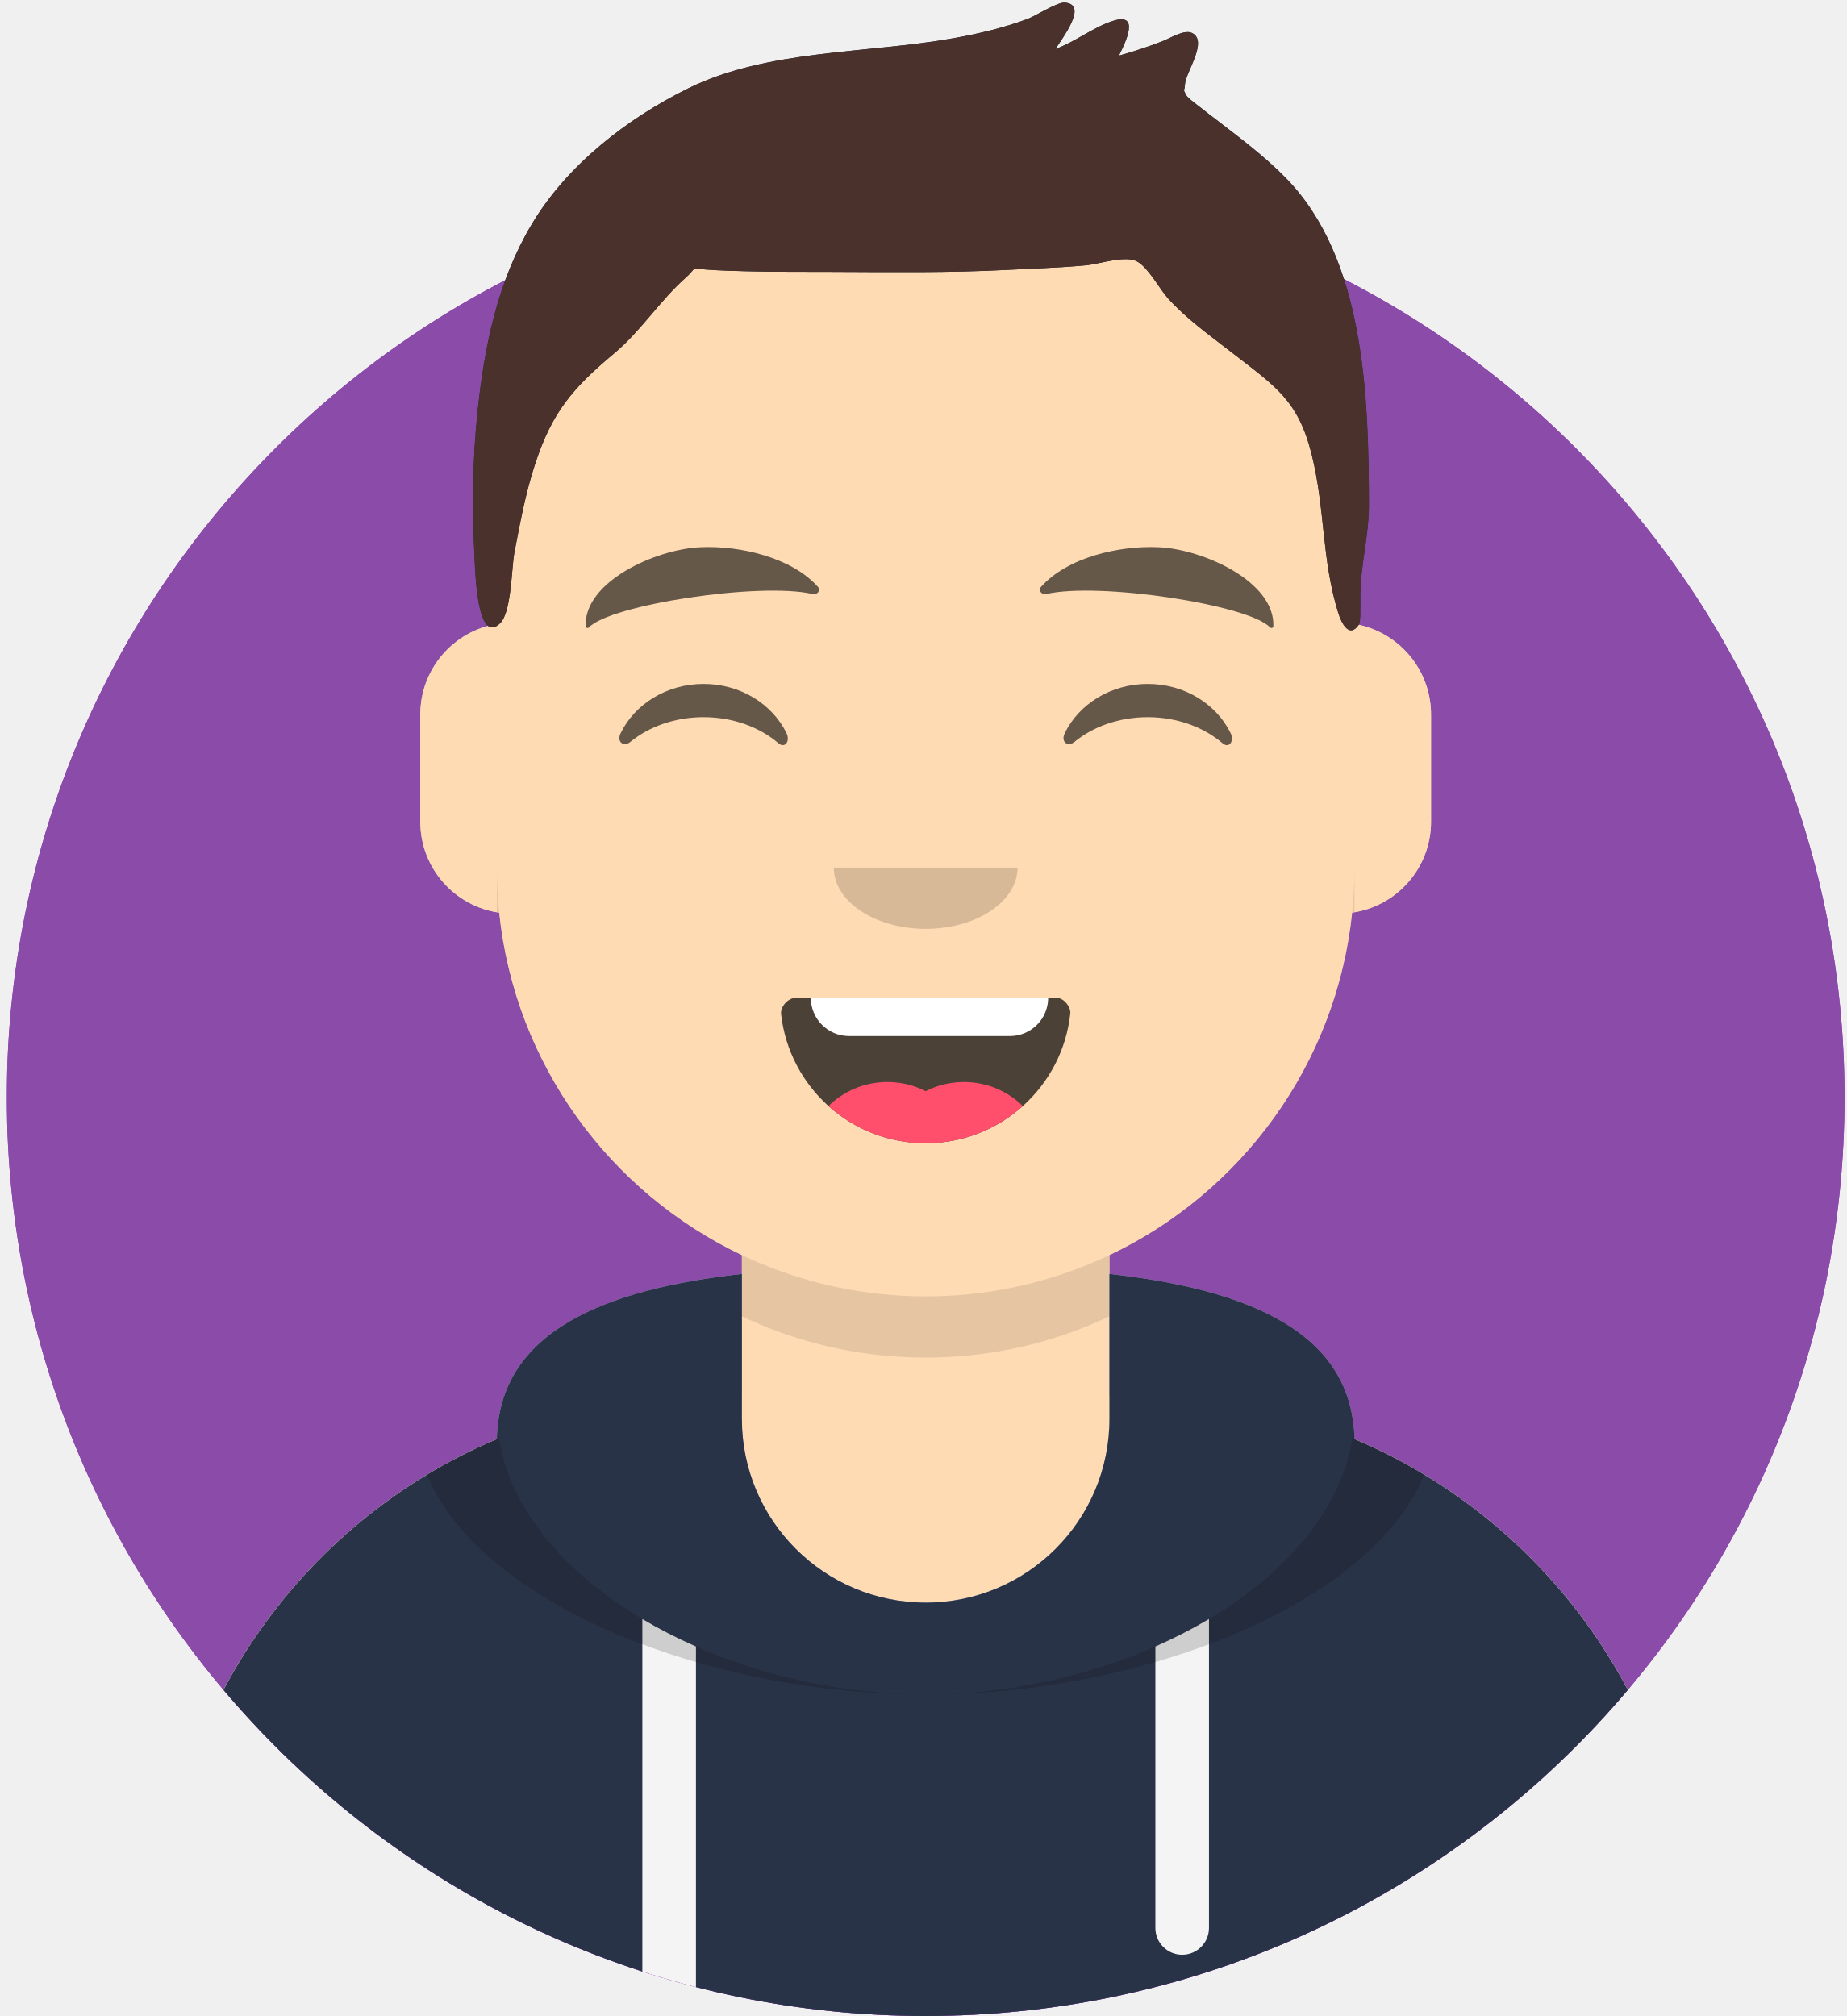
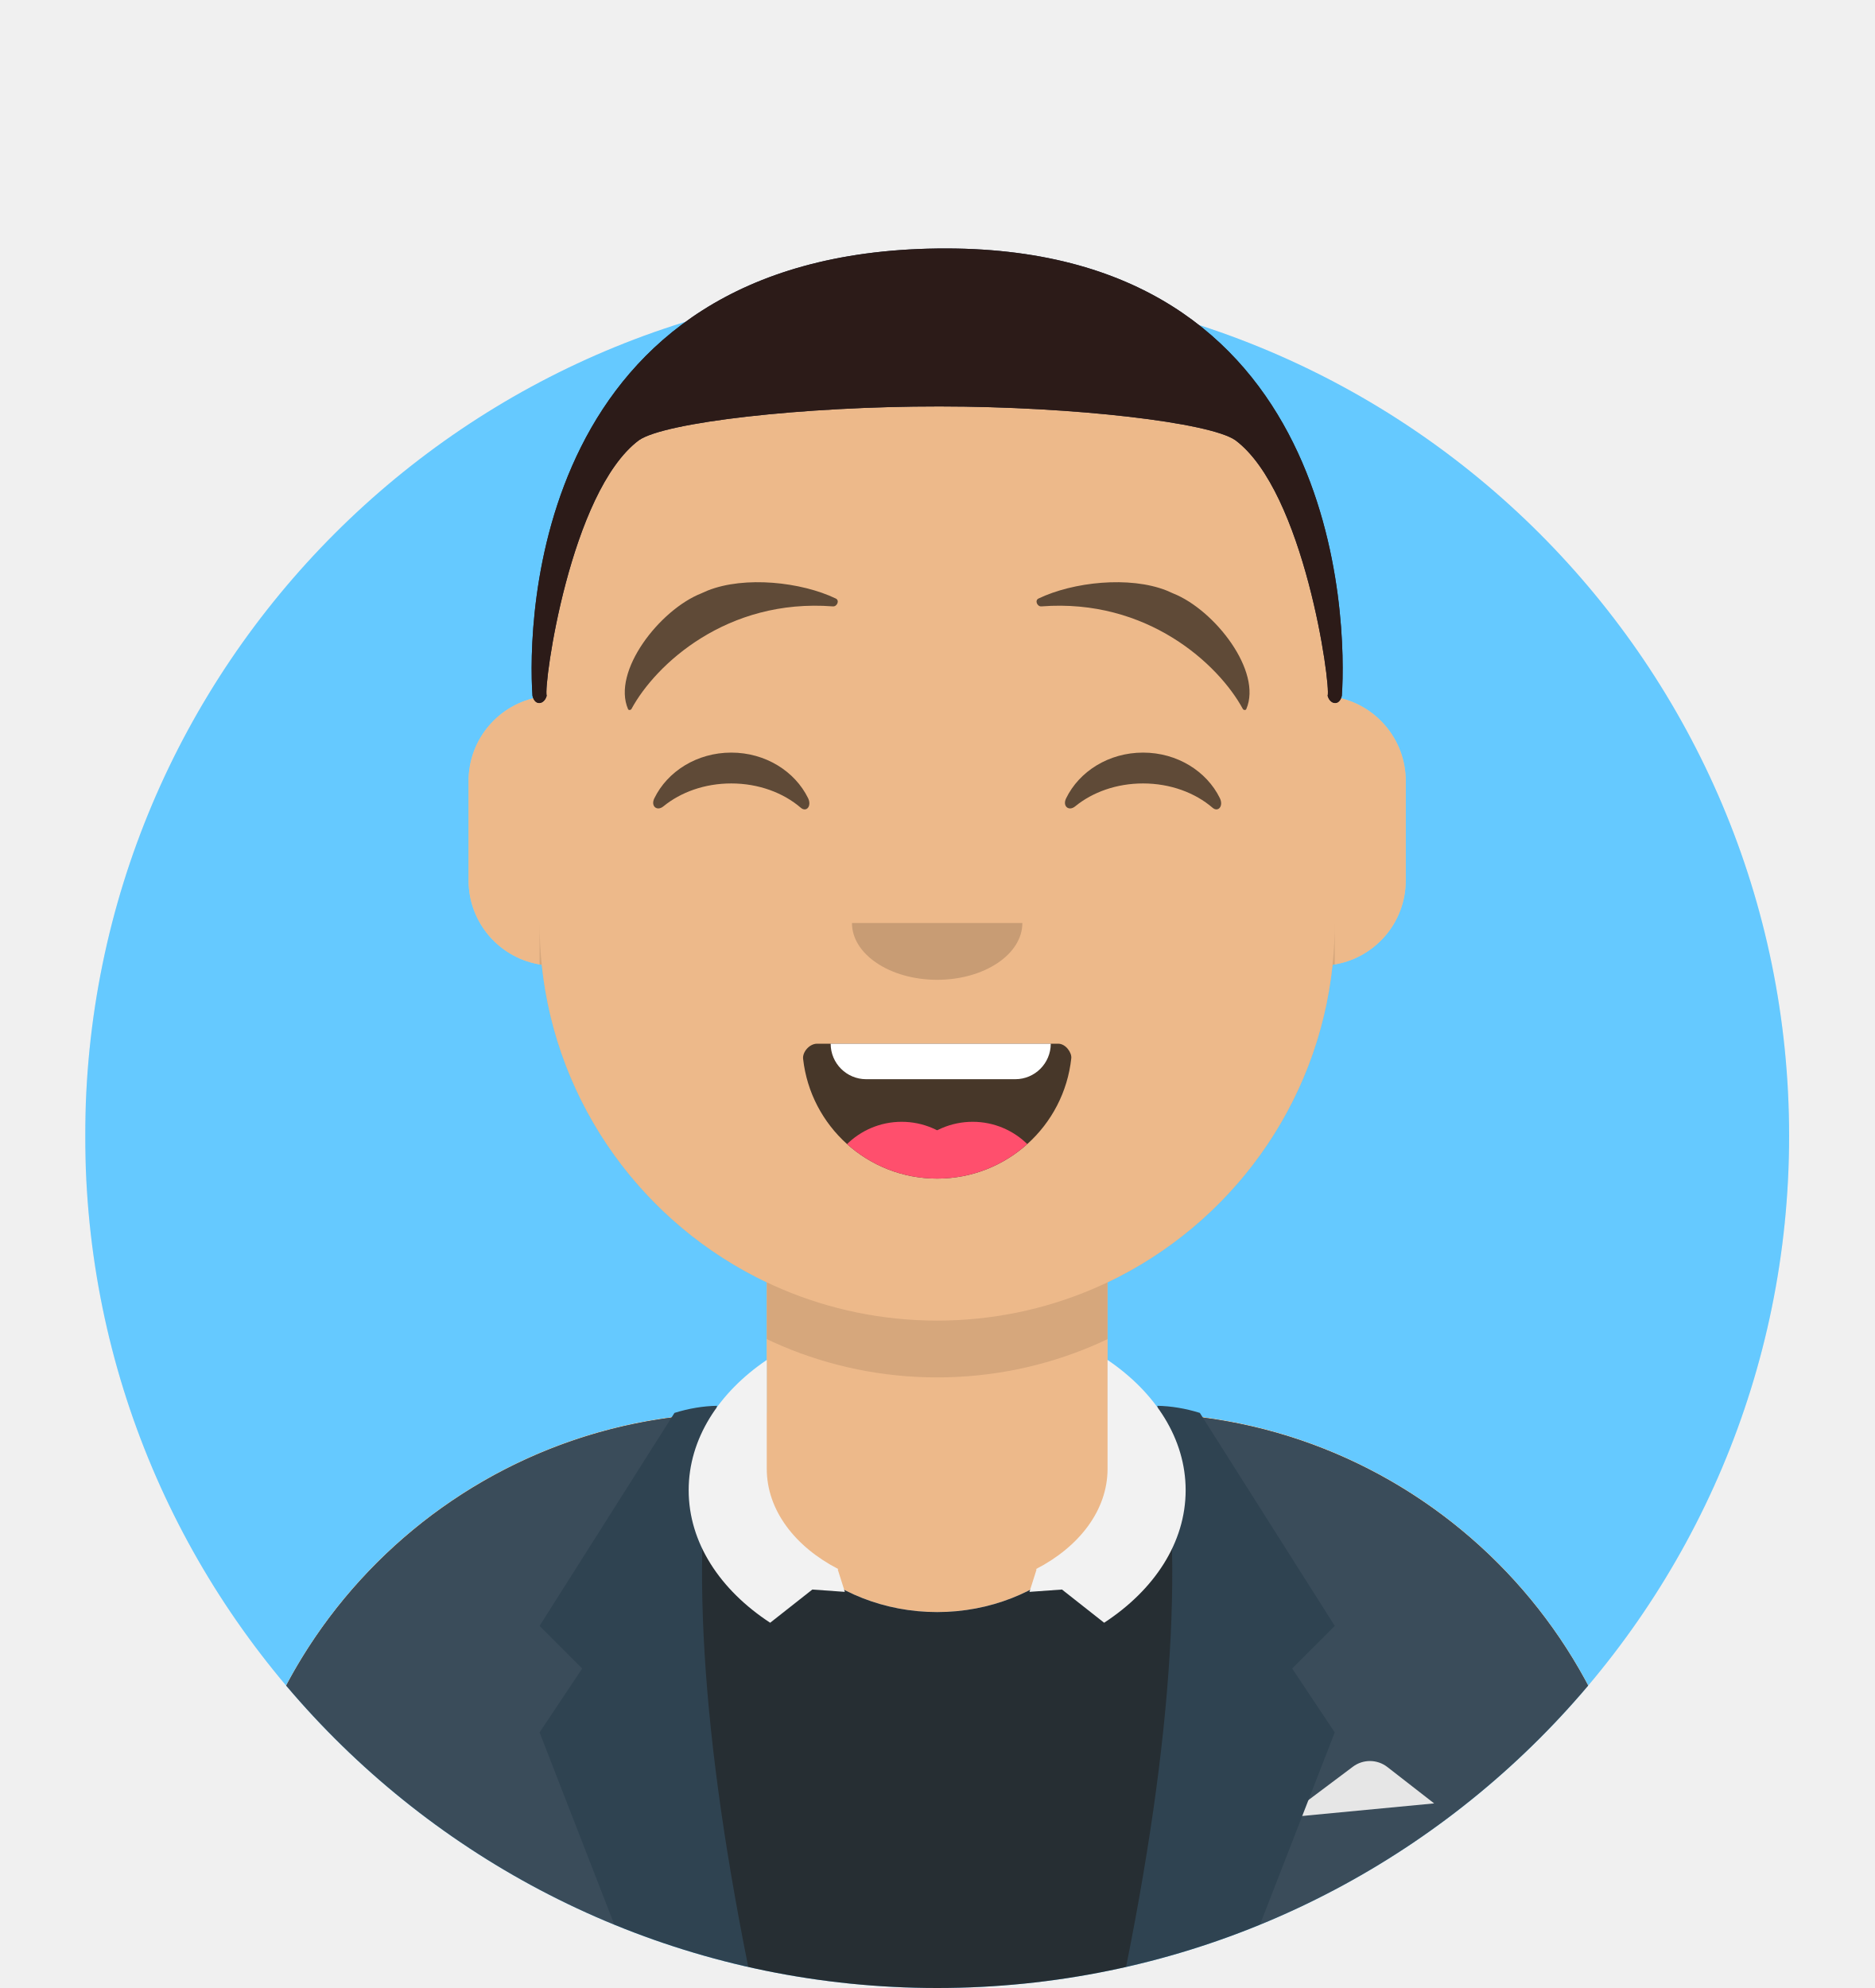
- <svg xmlns="http://www.w3.org/2000/svg" xmlns:xlink="http://www.w3.org/1999/xlink" width="217px" height="237px" viewBox="0 0 217 237" version="1.1">
+ <svg xmlns="http://www.w3.org/2000/svg" xmlns:xlink="http://www.w3.org/1999/xlink" width="264px" height="280px" viewBox="0 0 264 280" version="1.1">
  <defs>
-     <circle id="path-1" cx="108" cy="108" r="108" />
-     <path d="M-3.19744231e-14,144 L-3.19744231e-14,-1.42108547e-14 L237.6,-1.42108547e-14 L237.6,144 L226.8,144 C226.8,203.647 178.447,252 118.8,252 C59.153,252 10.8,203.647 10.8,144 L10.8,144 L-3.19744231e-14,144 Z" id="path-3" />
-     <path d="M90,0 C117.835,-5.11323436e-15 140.4,22.565 140.4,50.4 L140.401,55.949 C145.508,56.807 149.4,61.249 149.4,66.6 L149.4,79.2 C149.4,84.647 145.367,89.152 140.125,89.893 C138.265,107.718 127.114,122.78 111.601,130.149 L111.6,146.7 L115.2,146.7 C150.988,146.7 180,175.712 180,211.5 L180,219.6 L0,219.6 L0,211.5 C-4.38277231e-15,175.712 29.012,146.7 64.8,146.7 L68.4,146.7 L68.4,130.15 C52.886,122.78 41.735,107.718 39.875,89.893 C34.633,89.152 30.6,84.647 30.6,79.2 L30.6,66.6 C30.6,61.249 34.492,56.806 39.6,55.949 L39.6,50.4 C39.6,22.565 62.165,5.11323436e-15 90,0 Z" id="path-5" />
-     <path d="M140.401,11.764 C156.691,13.587 169.2,18.597 169.2,31.569 L169.194,31.18 C192.467,41.01 208.8,64.047 208.8,90.9 L208.8,99 L28.8,99 L28.8,90.9 C28.8,64.047 45.133,41.01 68.406,31.18 C68.653,18.496 81.073,13.568 97.2,11.764 L97.2,28.8 C97.2,40.729 106.871,50.4 118.8,50.4 C130.729,50.4 140.4,40.729 140.4,28.8 L140.4,28.8 Z" id="path-7" />
-     <path d="M31.606,13.615 C32.558,22.158 39.803,28.8 48.6,28.8 C57.424,28.8 64.687,22.117 65.603,13.536 C65.676,12.845 64.905,11.7 63.938,11.7 C50.534,11.7 40.264,11.7 33.378,11.7 C32.406,11.7 31.511,12.761 31.606,13.615 Z" id="path-9" />
-     <rect id="path-11" x="0" y="0" width="237.6" height="252" />
-     <path d="M118.135,20.928 C115.651,18.39 112.767,16.236 109.962,14.076 C109.343,13.6 108.715,13.135 108.109,12.641 C107.972,12.528 106.563,11.519 106.394,11.148 C105.988,10.254 106.224,10.95 106.28,9.884 C106.35,8.535 109.1,4.727 107.048,3.854 C106.146,3.47 104.536,4.492 103.67,4.83 C101.977,5.49 100.263,6.054 98.512,6.54 C99.351,4.869 100.95,1.524 97.944,2.419 C95.603,3.116 93.421,4.91 91.068,5.753 C91.847,4.477 94.96,0.523 92.147,0.302 C91.271,0.233 88.724,1.875 87.782,2.226 C84.959,3.275 82.075,3.953 79.111,4.487 C69.033,6.304 57.248,5.786 47.923,10.374 C40.735,13.911 33.636,19.4 29.484,26.389 C25.481,33.125 23.984,40.498 23.146,48.217 C22.532,53.882 22.482,59.738 22.769,65.424 C22.863,67.287 23.073,75.874 25.779,73.273 C27.127,71.978 27.117,66.745 27.457,64.974 C28.133,61.451 28.783,57.911 29.91,54.5 C31.895,48.49 34.238,45.687 39.184,41.547 C42.359,38.89 44.588,35.3 47.625,32.62 C48.99,31.416 47.949,31.542 50.143,31.7 C51.616,31.806 53.097,31.846 54.574,31.885 C57.99,31.974 61.412,31.951 64.829,31.963 C71.711,31.988 78.561,32.085 85.437,31.725 C88.492,31.565 91.556,31.478 94.603,31.195 C96.306,31.038 99.326,29.947 100.728,30.78 C102.01,31.543 103.342,34.034 104.263,35.054 C106.438,37.464 109.032,39.305 111.576,41.282 C116.881,45.403 119.559,46.98 121.17,53.421 C122.775,59.838 122.325,65.791 124.312,72.106 C124.662,73.217 125.586,75.13 126.726,73.415 C126.937,73.096 126.883,71.345 126.883,70.337 C126.883,66.27 127.913,63.218 127.9,59.123 C127.849,46.674 127.447,30.442 118.135,20.928 Z" id="path-13" />
+     <circle id="react-path-1" cx="120" cy="120" r="120" />
+     <path d="M12,160 C12,226.274 65.726,280 132,280 C198.274,280 252,226.274 252,160 L264,160 L264,-1.42108547e-14 L-3.19744231e-14,-1.42108547e-14 L-3.19744231e-14,160 L12,160 Z" id="react-path-2" />
+     <path d="M124,144.611 L124,163 L128,163 L128,163 C167.765,163 200,195.235 200,235 L200,244 L0,244 L0,235 C-4.86974701e-15,195.235 32.235,163 72,163 L72,163 L76,163 L76,144.611 C58.763,136.422 46.372,119.687 44.305,99.881 C38.48,99.058 34,94.052 34,88 L34,74 C34,68.054 38.325,63.118 44,62.166 L44,56 L44,56 C44,25.072 69.072,5.68137151e-15 100,0 L100,0 L100,0 C130.928,-5.68137151e-15 156,25.072 156,56 L156,62.166 C161.675,63.118 166,68.054 166,74 L166,88 C166,94.052 161.52,99.058 155.695,99.881 C153.628,119.687 141.237,136.422 124,144.611 Z" id="react-path-3" />
  </defs>
-   <g id="Website" stroke="none" stroke-width="1" fill="none" fill-rule="evenodd">
-     <g id="mf-avatar" transform="translate(-10, -15)">
-       <g id="Circle" transform="translate(10.8, 36)">
-         <mask id="mask-2" fill="white">
-           <use xlink:href="#path-1" />
+   <g id="Avataaar" stroke="none" stroke-width="1" fill="none" fill-rule="evenodd">
+     <g transform="translate(-825, -1100)" id="Avataaar/Circle">
+       <g transform="translate(825, 1100)">
+         <g id="Circle" stroke-width="1" fill-rule="evenodd" transform="translate(12, 40)">
+           <mask id="react-mask-4" fill="white">
+             <use xlink:href="#react-path-1" />
+           </mask>
+           <use id="Circle-Background" fill="#E6E6E6" xlink:href="#react-path-1" />
+           <g id="Color/Palette/Blue-01" mask="url(#react-mask-4)" fill="#65C9FF">
+             <rect id="🖍Color" x="0" y="0" width="240" height="240" />
+           </g>
+         </g>
+         <mask id="react-mask-5" fill="white">
+           <use xlink:href="#react-path-2" />
        </mask>
-         <use id="Circle-Background" fill="#972dc2" xlink:href="#path-1" />
-         <g id="🖍-Circle-Color" mask="url(#mask-2)" fill="#8a4ca8">
-           <rect id="🖍Color" x="0" y="0" width="216.445" height="216" />
-         </g>
-       </g>
-       <mask id="mask-4" fill="white">
-         <use xlink:href="#path-3" />
-       </mask>
-       <g id="Mask" />
-       <g id="Avataaar" mask="url(#mask-4)">
-         <g id="Body" transform="translate(28.8, 32.4)">
-           <mask id="mask-6" fill="white">
-             <use xlink:href="#path-5" />
-           </mask>
-           <use fill="#D0C6AC" xlink:href="#path-5" />
-           <g id="Skin/👶🏻-05-Pale" mask="url(#mask-6)" fill="#FFDBB4">
-             <g transform="translate(-28.8, 0)" id="Color">
-               <rect x="0" y="0" width="238.384" height="220.355" />
+         <g id="Mask" />
+         <g id="Avataaar" stroke-width="1" fill-rule="evenodd" mask="url(#react-mask-5)">
+           <g id="Body" transform="translate(32, 36)">
+             <mask id="react-mask-6" fill="white">
+               <use xlink:href="#react-path-3" />
+             </mask>
+             <use fill="#D0C6AC" xlink:href="#react-path-3" />
+             <g id="Skin/👶🏽-03-Brown" mask="url(#react-mask-6)" fill="#EDB98A">
+               <g transform="translate(0, 0)" id="Color">
+                 <rect x="0" y="0" width="264" height="280" />
+               </g>
+             </g>
+             <path d="M156,79 L156,102 C156,132.928 130.928,158 100,158 C69.072,158 44,132.928 44,102 L44,79 L44,94 C44,124.928 69.072,150 100,150 C130.928,150 156,124.928 156,94 L156,79 Z" id="Neck-Shadow" fill-opacity="0.1" fill="#000000" mask="url(#react-mask-6)" />
+           </g>
+           <g id="Clothing/Blazer-+-Sweater" transform="translate(0, 170)">
+             <defs>
+               <path d="M105.192,29.052 L104,29.052 L104,29.052 C64.235,29.052 32,61.287 32,101.052 L32,110 L232,110 L232,101.052 C232,61.287 199.765,29.052 160,29.052 L160,29.052 L158.808,29.052 C158.935,30.035 159,31.036 159,32.052 C159,45.859 146.912,57.052 132,57.052 C117.088,57.052 105,45.859 105,32.052 C105,31.036 105.065,30.035 105.192,29.052 Z" id="react-path-77" />
+             </defs>
+             <mask id="react-mask-78" fill="white">
+               <use xlink:href="#react-path-77" />
+             </mask>
+             <use id="Clothes" fill="#E6E6E6" fill-rule="evenodd" xlink:href="#react-path-77" />
+             <g id="Color/Palette/Black" mask="url(#react-mask-78)" fill-rule="evenodd" fill="#262E33">
+               <rect id="🖍Color" x="0" y="0" width="264" height="110" />
+             </g>
+             <g id="Blazer" stroke-width="1" fill-rule="evenodd" transform="translate(32, 28)">
+               <path d="M68.785,1.122 C30.512,2.804 1.24427139e-14,34.365 0,73.052 L0,82 L69.362,82 C65.961,69.92 64,55.709 64,40.5 C64,26.173 65.74,12.731 68.785,1.122 Z M131.638,82 L200,82 L200,73.052 C200,34.707 170.025,3.363 132.229,1.174 C135.265,12.771 137,26.194 137,40.5 C137,55.709 135.039,69.92 131.638,82 Z" id="Saco" fill="#3A4C5A" />
+               <path d="M149,58 L158.556,50.833 L158.556,50.833 C159.999,49.751 161.988,49.768 163.412,50.876 L170,56 L149,58 Z" id="Pocket-hanky" fill="#E6E6E6" />
+               <path d="M69,1.13686838e-13 C65,19.333 66.667,46.667 74,82 L58,82 L44,46 L50,37 L44,31 L63,1 C65.028,0.369 67.028,0.036 69,1.13686838e-13 Z" id="Wing" fill="#2F4351" />
+               <path d="M151,1.13686838e-13 C147,19.333 148.667,46.667 156,82 L140,82 L126,46 L132,37 L126,31 L145,1 C147.028,0.369 149.028,0.036 151,1.13686838e-13 Z" id="Wing" fill="#2F4351" transform="translate(141, 41) scale(-1, 1) translate(-141, -41) " />
+             </g>
+             <path d="M156,21.539 C162.772,26.136 167,32.656 167,39.888 C167,47.289 162.572,53.945 155.52,58.556 L149.579,53.876 L145,54.208 L146,51.057 L145.922,50.996 C152.022,47.853 156,42.7 156,36.877 L156,21.539 Z M108,21.539 C101.228,26.136 97,32.656 97,39.888 C97,47.289 101.428,53.945 108.48,58.556 L114.421,53.876 L119,54.208 L118,51.057 L118.078,50.996 C111.978,47.853 108,42.7 108,36.877 L108,21.539 Z" id="Collar" fill="#F2F2F2" fill-rule="evenodd" />
+           </g>
+           <g id="Face" transform="translate(76, 82)" fill="#000000">
+             <g id="Mouth/Smile" transform="translate(2, 52)">
+               <defs>
+                 <path d="M35.118,15.128 C36.176,24.62 44.226,32 54,32 C63.804,32 71.874,24.574 72.892,15.04 C72.974,14.273 72.117,13 71.043,13 C56.149,13 44.738,13 37.087,13 C36.007,13 35.012,14.178 35.118,15.128 Z" id="react-path-89" />
+               </defs>
+               <mask id="react-mask-90" fill="white">
+                 <use xlink:href="#react-path-89" />
+               </mask>
+               <use id="Mouth" fill-opacity="0.7" fill="#000000" fill-rule="evenodd" xlink:href="#react-path-89" />
+               <rect id="Teeth" fill="#FFFFFF" fill-rule="evenodd" mask="url(#react-mask-90)" x="39" y="2" width="31" height="16" rx="5" />
+               <g id="Tongue" stroke-width="1" fill-rule="evenodd" mask="url(#react-mask-90)" fill="#FF4F6D">
+                 <g transform="translate(38, 24)">
+                   <circle cx="11" cy="11" r="11" />
+                   <circle cx="21" cy="11" r="11" />
+                 </g>
+               </g>
+             </g>
+             <g id="Nose/Default" transform="translate(28, 40)" fill-opacity="0.16">
+               <path d="M16,8 C16,12.418 21.373,16 28,16 L28,16 C34.627,16 40,12.418 40,8" id="Nose" />
+             </g>
+             <g id="Eyes/Happy-😁" transform="translate(0, 8)" fill-opacity="0.6">
+               <path d="M16.16,22.447 C18.007,18.649 22.164,16 26.998,16 C31.814,16 35.959,18.63 37.815,22.407 C38.367,23.529 37.582,24.447 36.791,23.767 C34.34,21.66 30.859,20.344 26.998,20.344 C23.257,20.344 19.874,21.579 17.438,23.572 C16.547,24.3 15.62,23.558 16.16,22.447 Z" id="Squint" />
+               <path d="M74.16,22.447 C76.007,18.649 80.164,16 84.998,16 C89.814,16 93.959,18.63 95.815,22.407 C96.367,23.529 95.582,24.447 94.791,23.767 C92.34,21.66 88.859,20.344 84.998,20.344 C81.257,20.344 77.874,21.579 75.438,23.572 C74.547,24.3 73.62,23.558 74.16,22.447 Z" id="Squint" />
+             </g>
+             <g id="Eyebrow/Natural/Raised-Excited-Natural" fill-opacity="0.6">
+               <path d="M22.766,1.578 L23.677,1.176 C28.919,-0.905 36.865,-0.033 41.723,2.299 C42.29,2.571 41.902,3.452 41.321,3.407 C26.402,2.256 16.358,11.553 12.946,17.847 C12.845,18.034 12.539,18.055 12.464,17.881 C10.156,12.562 16.913,3.896 22.766,1.578 Z" id="Eye-Browse-Reddit" />
+               <path d="M80.766,1.578 L81.677,1.176 C86.919,-0.905 94.865,-0.033 99.723,2.299 C100.29,2.571 99.902,3.452 99.321,3.407 C84.402,2.256 74.358,11.553 70.946,17.847 C70.845,18.034 70.539,18.055 70.464,17.881 C68.156,12.562 74.913,3.896 80.766,1.578 Z" id="Eye-Browse-Reddit" transform="translate(85, 9) scale(-1, 1) translate(-85, -9) " />
            </g>
          </g>
-           <path d="M39.6,84.6 C39.6,112.435 62.165,135 90,135 C117.835,135 140.4,112.435 140.4,84.6 L140.4,84.6 L140.4,91.8 C140.4,119.635 117.835,142.2 90,142.2 C62.165,142.2 39.6,119.635 39.6,91.8 Z" id="Neck-Shadow" fill-opacity="0.1" fill="#000000" mask="url(#mask-6)" />
-         </g>
-         <g id="Clothing/Hoodie" transform="translate(0, 153)">
-           <mask id="mask-8" fill="white">
-             <use xlink:href="#path-7" />
-           </mask>
-           <use id="Hoodie" fill="#B7C1DB" fill-rule="evenodd" xlink:href="#path-7" />
-           <g id="Color/Palette/Slate" mask="url(#mask-8)" fill="#293347" fill-rule="evenodd">
-             <rect id="🖍Color" x="0" y="0" width="238.491" height="99" />
-           </g>
-           <path d="M91.8,55.565 L91.8,99 L85.5,99 L85.499,52.335 C87.483,53.514 89.592,54.594 91.8,55.565 Z M152.101,52.334 L152.1,88.65 C152.1,90.39 150.69,91.8 148.95,91.8 C147.21,91.8 145.8,90.39 145.8,88.65 L145.801,55.565 C148.009,54.594 150.118,53.513 152.101,52.334 Z" id="Straps" fill="#F4F4F4" fill-rule="evenodd" mask="url(#mask-8)" />
-           <path d="M155.733,11.451 C169.28,14.013 178.65,19.118 178.65,29.077 C178.65,46.818 148.916,61.2 118.8,61.2 C88.684,61.2 58.95,46.818 58.95,29.077 C58.95,19.118 68.32,14.013 81.867,11.451 C73.689,14.466 68.4,19.534 68.4,27.969 C68.4,46.322 93.439,61.2 118.8,61.2 C144.161,61.2 169.2,46.322 169.2,27.969 C169.2,19.71 164.13,14.679 156.241,11.642 Z" id="Shadow" fill-opacity="0.16" fill="#000000" fill-rule="evenodd" mask="url(#mask-8)" />
-         </g>
-         <g id="Face" transform="translate(68.4, 73.8)">
-           <g id="Mouth/Smile" transform="translate(1.8, 46.8)">
-             <mask id="mask-10" fill="white">
-               <use xlink:href="#path-9" />
+           <g id="Top" stroke-width="1" fill-rule="evenodd">
+             <defs>
+               <rect id="react-path-48" x="0" y="0" width="264" height="280" />
+               <path d="M1,64 C1.347,65.488 2.673,65.223 3,64 C2.537,62.446 6.296,35.248 16,28 C19.618,25.483 39.008,23.232 58.313,23.246 C77.409,23.259 96.421,25.511 100,28 C109.704,35.248 113.463,62.446 113,64 C113.327,65.223 114.653,65.488 115,64 C115.719,53.702 115,0.274 58,1 C1,1.726 0.281,53.702 1,64 Z" id="react-path-49" />
+               <filter x="-0.8%" y="-2.0%" width="101.5%" height="108.0%" filterUnits="objectBoundingBox" id="react-filter-45">
+                 <feOffset dx="0" dy="2" in="SourceAlpha" result="shadowOffsetOuter1" />
+                 <feColorMatrix values="0 0 0 0 0   0 0 0 0 0   0 0 0 0 0  0 0 0 0.16 0" type="matrix" in="shadowOffsetOuter1" result="shadowMatrixOuter1" />
+                 <feMerge>
+                   <feMergeNode in="shadowMatrixOuter1" />
+                   <feMergeNode in="SourceGraphic" />
+                 </feMerge>
+               </filter>
+             </defs>
+             <mask id="react-mask-46" fill="white">
+               <use xlink:href="#react-path-48" />
            </mask>
-             <use id="Mouth" fill-opacity="0.7" fill="#000000" fill-rule="evenodd" xlink:href="#path-9" />
-             <path d="M39.6,1.8 L58.5,1.8 C60.985,1.8 63,3.815 63,6.3 L63,11.7 C63,14.185 60.985,16.2 58.5,16.2 L39.6,16.2 C37.115,16.2 35.1,14.185 35.1,11.7 L35.1,6.3 C35.1,3.815 37.115,1.8 39.6,1.8 Z" id="Teeth" fill="#FFFFFF" fill-rule="evenodd" mask="url(#mask-10)" />
-             <g id="Tongue" stroke-width="1" fill-rule="evenodd" mask="url(#mask-10)" fill="#FF4F6D">
-               <g transform="translate(34.2, 21.6)">
-                 <circle cx="9.9" cy="9.9" r="9.9" />
-                 <circle cx="18.9" cy="9.9" r="9.9" />
-               </g>
-             </g>
-           </g>
-           <g id="Nose/Default" transform="translate(25.2, 36)" fill="#000000" fill-opacity="0.16">
-             <path d="M14.4,7.2 C14.4,11.176 19.235,14.4 25.2,14.4 L25.2,14.4 C31.165,14.4 36,11.176 36,7.2" id="Nose" />
-           </g>
-           <g id="Eyes/Happy-😁" transform="translate(0, 7.2)" fill="#000000" fill-opacity="0.6">
-             <path d="M14.544,20.203 C16.206,16.784 19.948,14.4 24.298,14.4 C28.632,14.4 32.363,16.767 34.034,20.166 C34.53,21.176 33.824,22.003 33.112,21.39 C30.906,19.494 27.773,18.309 24.298,18.309 C20.931,18.309 17.886,19.421 15.694,21.214 C14.892,21.87 14.058,21.203 14.544,20.203 Z" id="Squint" />
-             <path d="M66.744,20.203 C68.406,16.784 72.148,14.4 76.498,14.4 C80.832,14.4 84.563,16.767 86.234,20.166 C86.73,21.176 86.024,22.003 85.312,21.39 C83.106,19.494 79.973,18.309 76.498,18.309 C73.131,18.309 70.086,19.421 67.894,21.214 C67.092,21.87 66.258,21.203 66.744,20.203 Z" id="Squint" />
-           </g>
-           <g id="Eyebrow/Natural/Default-Natural" fill="#000000" fill-opacity="0.6">
-             <path d="M23.435,5.589 C18.25,6.285 10.164,10.805 10.84,16.036 C10.862,16.207 11.121,16.261 11.233,16.118 C13.471,13.248 30.774,9.033 37.075,9.913 C37.652,9.994 38.032,9.399 37.639,9.027 C34.269,5.845 28.08,4.961 23.435,5.589" id="Eyebrow" transform="translate(24.3, 10.8) rotate(5) translate(-24.3, -10.8) " />
-             <path d="M76.535,5.589 C71.35,6.285 63.264,10.805 63.94,16.036 C63.962,16.207 64.221,16.261 64.333,16.118 C66.571,13.248 83.874,9.033 90.175,9.913 C90.752,9.994 91.132,9.399 90.739,9.027 C87.369,5.845 81.18,4.961 76.535,5.589" id="Eyebrow" transform="translate(77.4, 10.8) scale(-1, 1) rotate(5) translate(-77.4, -10.8) " />
-           </g>
-         </g>
-         <g id="Top">
-           <mask id="mask-12" fill="white">
-             <use xlink:href="#path-11" />
-           </mask>
-           <g id="Mask" />
-           <g mask="url(#mask-12)">
-             <g transform="translate(43, 15)">
-               <mask id="mask-14" fill="white">
-                 <use xlink:href="#path-13" />
-               </mask>
-               <use id="Short-Hair" stroke="none" fill="#1F3140" fill-rule="evenodd" xlink:href="#path-13" />
-               <g id="Color/Hair/Brown-Dark" stroke="none" fill="none" mask="url(#mask-14)" fill-rule="evenodd">
-                 <g transform="translate(-43.1, -15)" fill="#4A312C" id="Color">
-                   <rect x="0" y="0" width="239.107" height="252.406" />
+             <g id="Mask" />
+             <g id="Top/Short-Hair/The-Caesar" mask="url(#react-mask-46)">
+               <g transform="translate(-1, 0)">
+                 <g id="Hair" stroke-width="1" fill-rule="evenodd" transform="translate(75, 34)">
+                   <mask id="react-mask-47" fill="white">
+                     <use xlink:href="#react-path-49" />
+                   </mask>
+                   <use id="Caesar" fill="#28354B" xlink:href="#react-path-49" />
+                   <g id="Skin/👶🏽-03-Brown" mask="url(#react-mask-47)" fill="#2C1B18">
+                     <g transform="translate(0, 0) " id="Color">
+                       <rect x="0" y="0" width="264" height="280" />
+                     </g>
+                   </g>
                </g>
              </g>
            </g>
          </g>
        </g>
      </g>
    </g>
  </g>
</svg>
